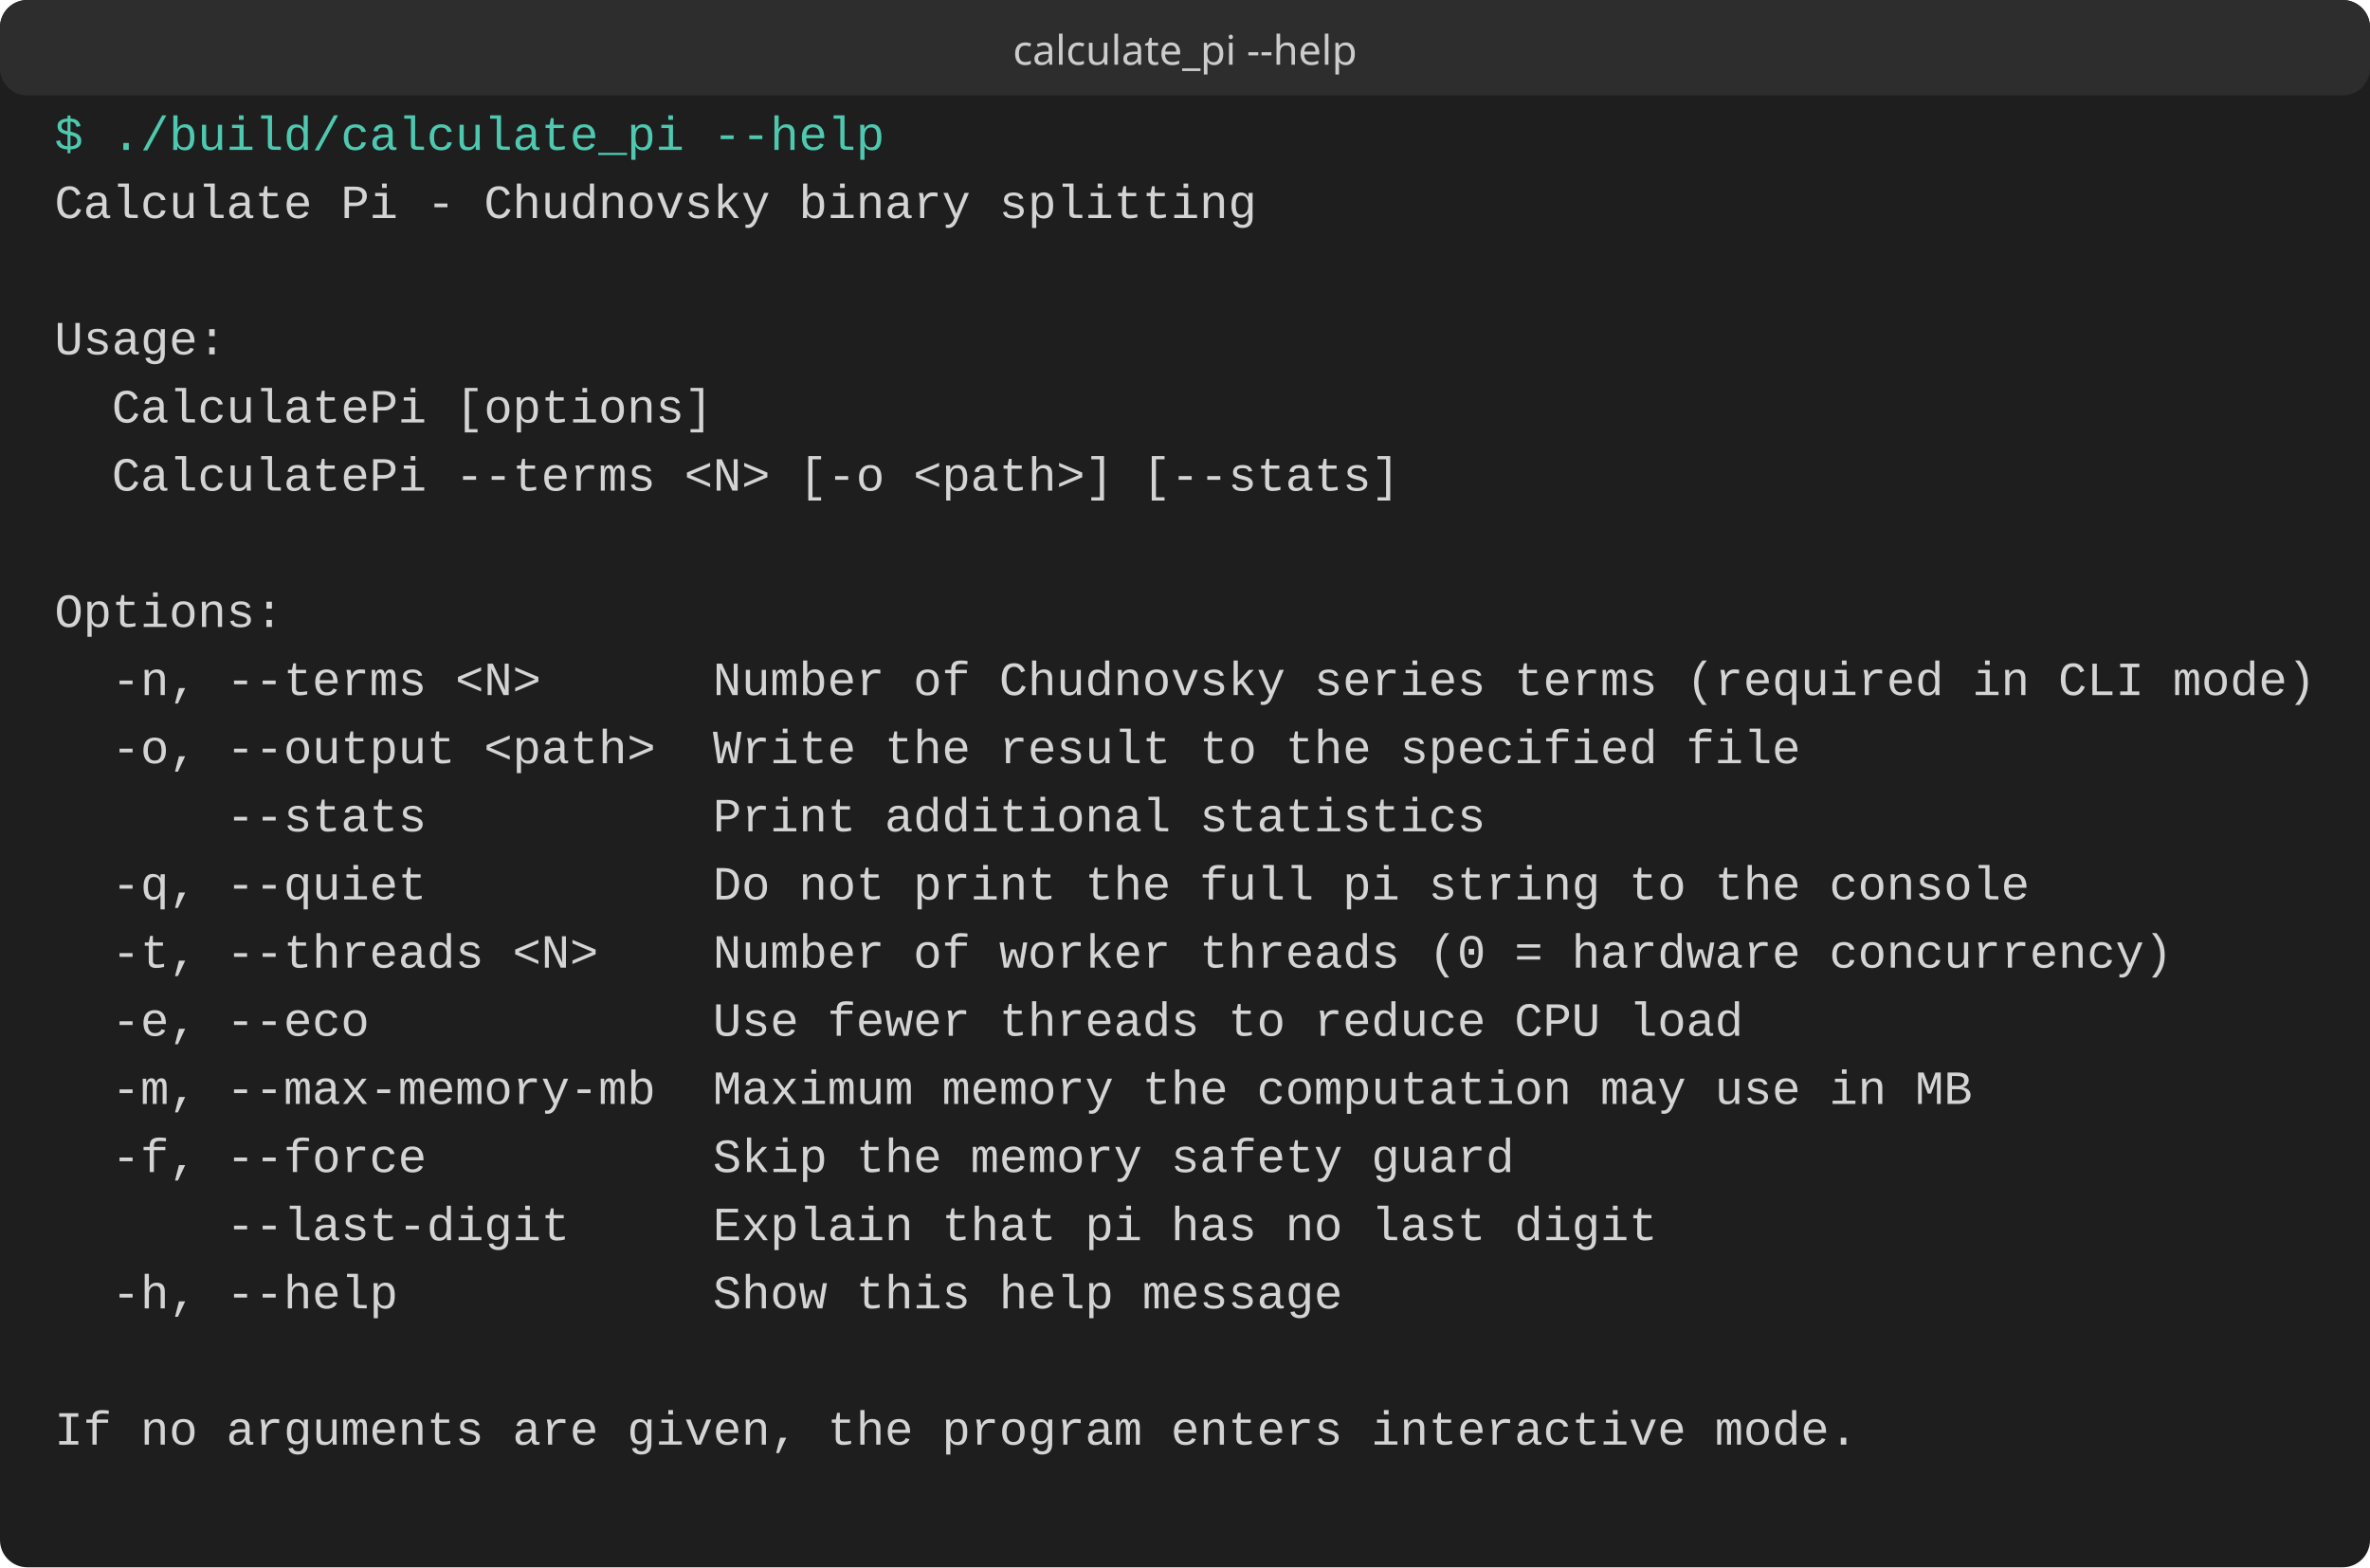
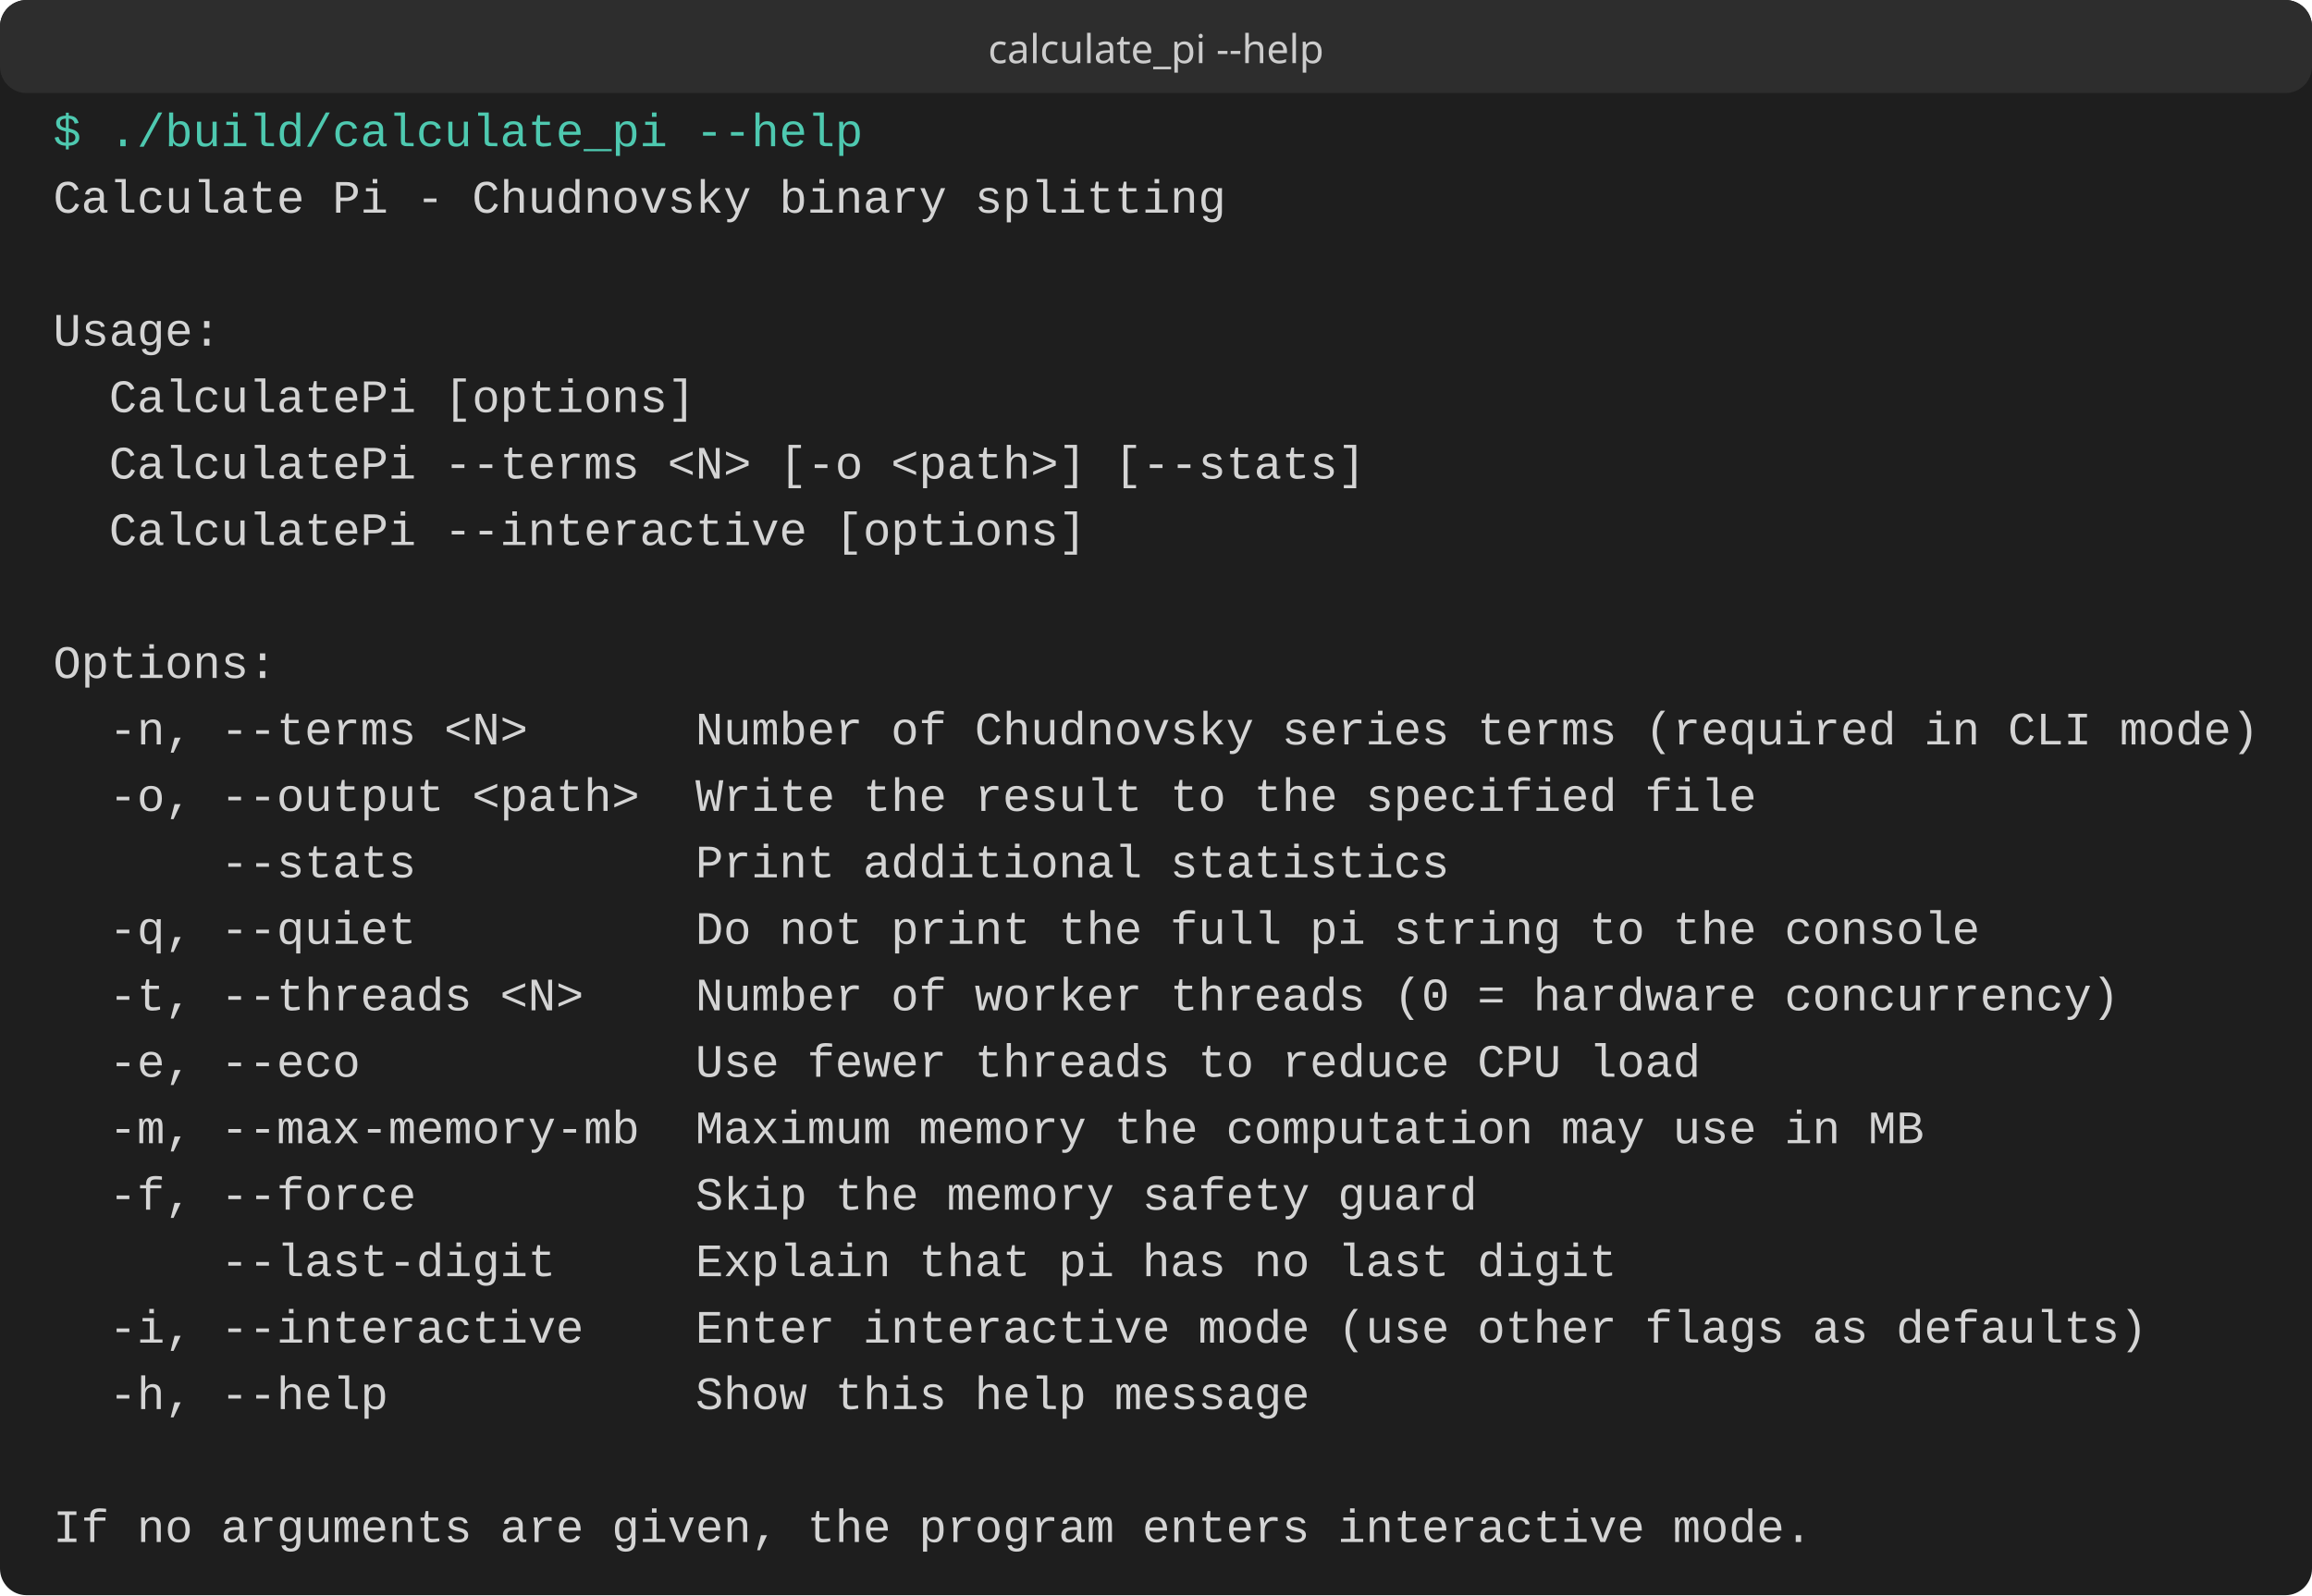
- <svg xmlns="http://www.w3.org/2000/svg" width="695.6" height="460" viewBox="0 0 695.6 460" role="img" aria-label="calculate_pi --help">
-   <rect width="695.6" height="460" rx="8" ry="8" fill="#1e1e1e" />
+ <svg xmlns="http://www.w3.org/2000/svg" width="695.6" height="480" viewBox="0 0 695.6 480" role="img" aria-label="calculate_pi --help">
+   <rect width="695.6" height="480" rx="8" ry="8" fill="#1e1e1e" />
  <rect width="695.6" height="28" rx="8" ry="8" fill="#2d2d2d" />
  <text x="347.8" y="19.0" fill="#cccccc" font-family="sans-serif" font-size="12" text-anchor="middle">calculate_pi --help</text>
  <text x="16" y="44" fill="#4ec9b0" font-family="Consolas, Monaco, 'Courier New', monospace" font-size="14" xml:space="preserve">$ ./build/calculate_pi --help</text>
  <text x="16" y="64" fill="#d4d4d4" font-family="Consolas, Monaco, 'Courier New', monospace" font-size="14" xml:space="preserve">Calculate Pi - Chudnovsky binary splitting</text>
  <text x="16" y="84" fill="#d4d4d4" font-family="Consolas, Monaco, 'Courier New', monospace" font-size="14" xml:space="preserve" />
  <text x="16" y="104" fill="#d4d4d4" font-family="Consolas, Monaco, 'Courier New', monospace" font-size="14" xml:space="preserve">Usage:</text>
  <text x="16" y="124" fill="#d4d4d4" font-family="Consolas, Monaco, 'Courier New', monospace" font-size="14" xml:space="preserve">  CalculatePi [options]</text>
  <text x="16" y="144" fill="#d4d4d4" font-family="Consolas, Monaco, 'Courier New', monospace" font-size="14" xml:space="preserve">  CalculatePi --terms &lt;N&gt; [-o &lt;path&gt;] [--stats]</text>
-   <text x="16" y="164" fill="#d4d4d4" font-family="Consolas, Monaco, 'Courier New', monospace" font-size="14" xml:space="preserve" />
-   <text x="16" y="184" fill="#d4d4d4" font-family="Consolas, Monaco, 'Courier New', monospace" font-size="14" xml:space="preserve">Options:</text>
-   <text x="16" y="204" fill="#d4d4d4" font-family="Consolas, Monaco, 'Courier New', monospace" font-size="14" xml:space="preserve">  -n, --terms &lt;N&gt;      Number of Chudnovsky series terms (required in CLI mode)</text>
-   <text x="16" y="224" fill="#d4d4d4" font-family="Consolas, Monaco, 'Courier New', monospace" font-size="14" xml:space="preserve">  -o, --output &lt;path&gt;  Write the result to the specified file</text>
-   <text x="16" y="244" fill="#d4d4d4" font-family="Consolas, Monaco, 'Courier New', monospace" font-size="14" xml:space="preserve">      --stats          Print additional statistics</text>
-   <text x="16" y="264" fill="#d4d4d4" font-family="Consolas, Monaco, 'Courier New', monospace" font-size="14" xml:space="preserve">  -q, --quiet          Do not print the full pi string to the console</text>
-   <text x="16" y="284" fill="#d4d4d4" font-family="Consolas, Monaco, 'Courier New', monospace" font-size="14" xml:space="preserve">  -t, --threads &lt;N&gt;    Number of worker threads (0 = hardware concurrency)</text>
-   <text x="16" y="304" fill="#d4d4d4" font-family="Consolas, Monaco, 'Courier New', monospace" font-size="14" xml:space="preserve">  -e, --eco            Use fewer threads to reduce CPU load</text>
-   <text x="16" y="324" fill="#d4d4d4" font-family="Consolas, Monaco, 'Courier New', monospace" font-size="14" xml:space="preserve">  -m, --max-memory-mb  Maximum memory the computation may use in MB</text>
-   <text x="16" y="344" fill="#d4d4d4" font-family="Consolas, Monaco, 'Courier New', monospace" font-size="14" xml:space="preserve">  -f, --force          Skip the memory safety guard</text>
-   <text x="16" y="364" fill="#d4d4d4" font-family="Consolas, Monaco, 'Courier New', monospace" font-size="14" xml:space="preserve">      --last-digit     Explain that pi has no last digit</text>
-   <text x="16" y="384" fill="#d4d4d4" font-family="Consolas, Monaco, 'Courier New', monospace" font-size="14" xml:space="preserve">  -h, --help           Show this help message</text>
-   <text x="16" y="404" fill="#d4d4d4" font-family="Consolas, Monaco, 'Courier New', monospace" font-size="14" xml:space="preserve" />
-   <text x="16" y="424" fill="#d4d4d4" font-family="Consolas, Monaco, 'Courier New', monospace" font-size="14" xml:space="preserve">If no arguments are given, the program enters interactive mode.</text>
+   <text x="16" y="164" fill="#d4d4d4" font-family="Consolas, Monaco, 'Courier New', monospace" font-size="14" xml:space="preserve">  CalculatePi --interactive [options]</text>
+   <text x="16" y="184" fill="#d4d4d4" font-family="Consolas, Monaco, 'Courier New', monospace" font-size="14" xml:space="preserve" />
+   <text x="16" y="204" fill="#d4d4d4" font-family="Consolas, Monaco, 'Courier New', monospace" font-size="14" xml:space="preserve">Options:</text>
+   <text x="16" y="224" fill="#d4d4d4" font-family="Consolas, Monaco, 'Courier New', monospace" font-size="14" xml:space="preserve">  -n, --terms &lt;N&gt;      Number of Chudnovsky series terms (required in CLI mode)</text>
+   <text x="16" y="244" fill="#d4d4d4" font-family="Consolas, Monaco, 'Courier New', monospace" font-size="14" xml:space="preserve">  -o, --output &lt;path&gt;  Write the result to the specified file</text>
+   <text x="16" y="264" fill="#d4d4d4" font-family="Consolas, Monaco, 'Courier New', monospace" font-size="14" xml:space="preserve">      --stats          Print additional statistics</text>
+   <text x="16" y="284" fill="#d4d4d4" font-family="Consolas, Monaco, 'Courier New', monospace" font-size="14" xml:space="preserve">  -q, --quiet          Do not print the full pi string to the console</text>
+   <text x="16" y="304" fill="#d4d4d4" font-family="Consolas, Monaco, 'Courier New', monospace" font-size="14" xml:space="preserve">  -t, --threads &lt;N&gt;    Number of worker threads (0 = hardware concurrency)</text>
+   <text x="16" y="324" fill="#d4d4d4" font-family="Consolas, Monaco, 'Courier New', monospace" font-size="14" xml:space="preserve">  -e, --eco            Use fewer threads to reduce CPU load</text>
+   <text x="16" y="344" fill="#d4d4d4" font-family="Consolas, Monaco, 'Courier New', monospace" font-size="14" xml:space="preserve">  -m, --max-memory-mb  Maximum memory the computation may use in MB</text>
+   <text x="16" y="364" fill="#d4d4d4" font-family="Consolas, Monaco, 'Courier New', monospace" font-size="14" xml:space="preserve">  -f, --force          Skip the memory safety guard</text>
+   <text x="16" y="384" fill="#d4d4d4" font-family="Consolas, Monaco, 'Courier New', monospace" font-size="14" xml:space="preserve">      --last-digit     Explain that pi has no last digit</text>
+   <text x="16" y="404" fill="#d4d4d4" font-family="Consolas, Monaco, 'Courier New', monospace" font-size="14" xml:space="preserve">  -i, --interactive    Enter interactive mode (use other flags as defaults)</text>
+   <text x="16" y="424" fill="#d4d4d4" font-family="Consolas, Monaco, 'Courier New', monospace" font-size="14" xml:space="preserve">  -h, --help           Show this help message</text>
+   <text x="16" y="444" fill="#d4d4d4" font-family="Consolas, Monaco, 'Courier New', monospace" font-size="14" xml:space="preserve" />
+   <text x="16" y="464" fill="#d4d4d4" font-family="Consolas, Monaco, 'Courier New', monospace" font-size="14" xml:space="preserve">If no arguments are given, the program enters interactive mode.</text>
</svg>
